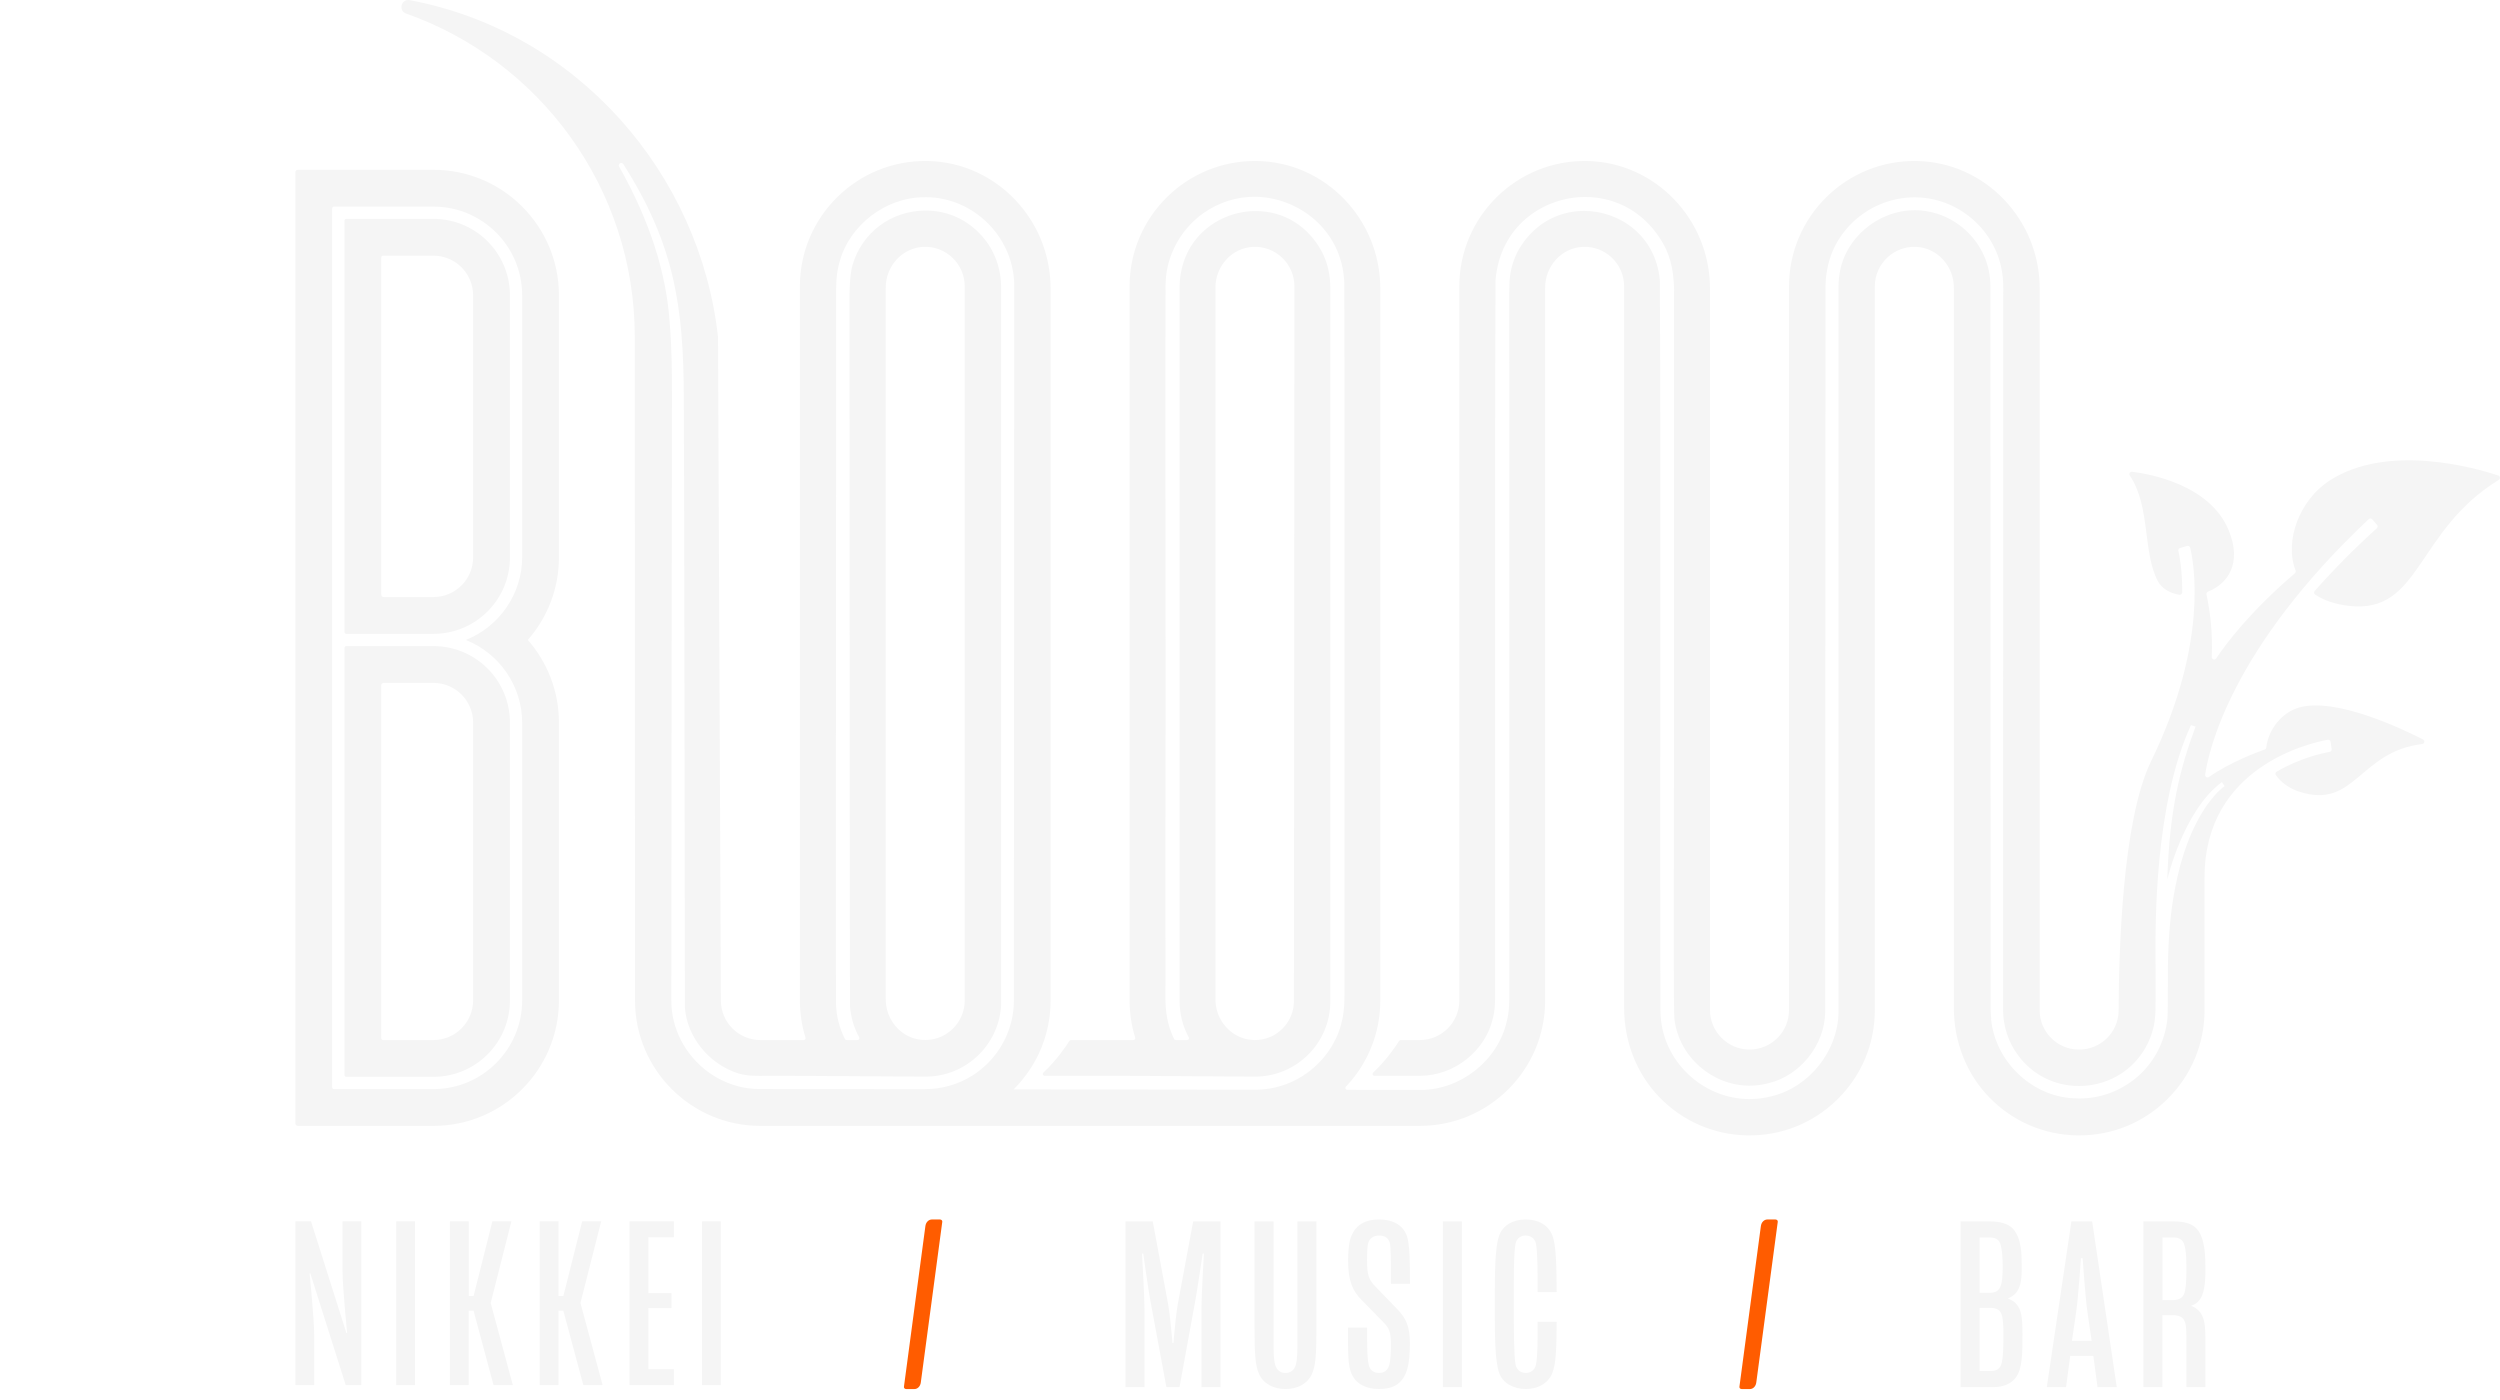
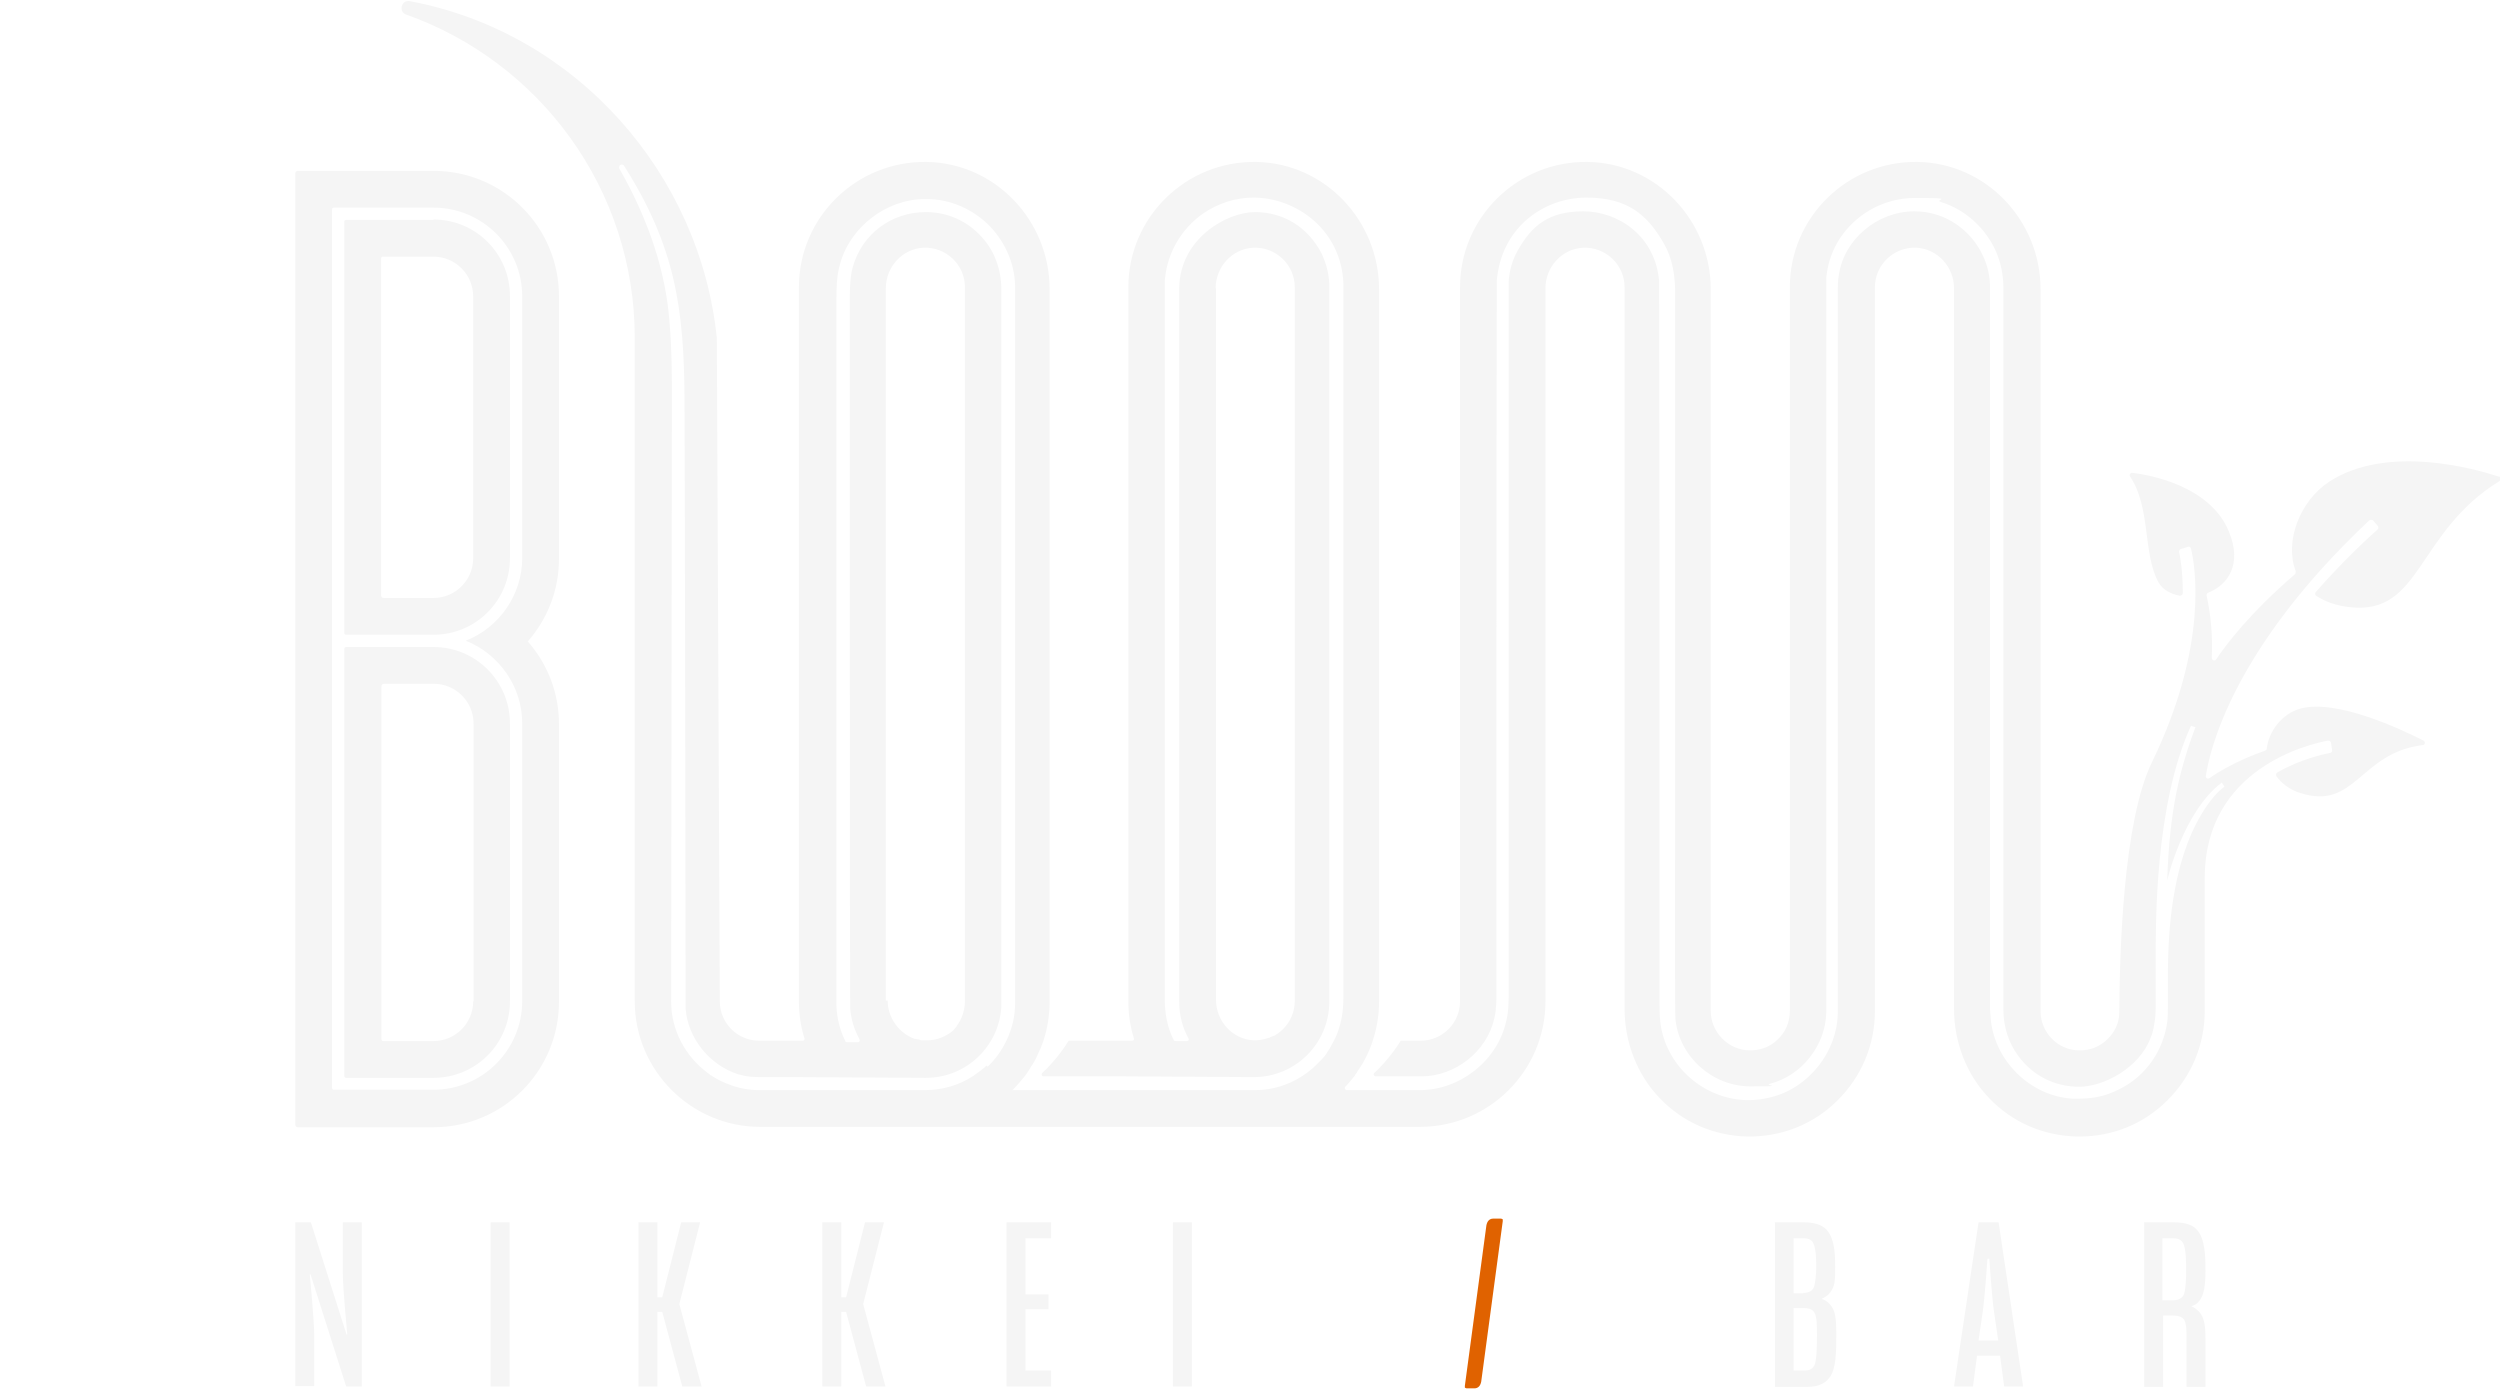
- <svg xmlns="http://www.w3.org/2000/svg" width="150" height="84" viewBox="0 0 150 84" fill="none">
-   <path d="M17.723 73.281H18.661L20.785 79.984H20.827C20.827 79.984 20.553 77.197 20.553 76.314V73.281H21.68V83.104H20.742L18.619 76.401H18.576C18.576 76.401 18.85 79.16 18.85 80.056V83.104H17.723V73.281Z" fill="#F5F5F5" />
-   <path d="M23.773 73.281H24.901V83.104H23.773V73.281Z" fill="#F5F5F5" />
-   <path d="M26.998 73.281H28.126V77.76H28.416L29.543 73.281H30.684L29.441 78.179L30.769 83.104H29.612L28.413 78.641H28.124V83.104H26.996V73.281H26.998Z" fill="#F5F5F5" />
-   <path d="M32.385 73.281H33.513V77.76H33.802L34.93 73.281H36.071L34.827 78.179L36.156 83.104H34.999L33.8 78.641H33.51V83.104H32.383V73.281H32.385Z" fill="#F5F5F5" />
-   <path d="M37.773 73.281H40.432V74.235H38.901V77.587H40.287V78.483H38.901V82.153H40.432V83.106H37.773V73.284V73.281Z" fill="#F5F5F5" />
-   <path d="M42.121 73.281H43.249V83.104H42.121V73.281Z" fill="#F5F5F5" />
-   <path d="M67.527 73.285H69.165L70.086 78.241C70.217 78.972 70.349 80.581 70.349 80.581H70.406C70.406 80.581 70.538 78.972 70.669 78.241L71.59 73.285H73.228V83.226H72.087V78.504C72.087 77.789 72.234 75.215 72.234 75.215H72.16C72.16 75.215 71.839 77.379 71.721 78.021L70.772 83.224H69.983L69.018 78.021C68.9 77.392 68.595 75.215 68.595 75.215H68.521C68.521 75.215 68.668 77.787 68.668 78.504V83.226H67.527V73.285Z" fill="#F5F5F5" />
-   <path d="M75.273 79.732V73.285H76.414V80.463C76.414 81.047 76.414 81.588 76.517 81.909C76.619 82.23 76.838 82.377 77.13 82.377C77.422 82.377 77.642 82.23 77.743 81.909C77.845 81.588 77.845 81.031 77.845 80.463V73.285H78.986V79.732C78.986 81.354 78.928 81.954 78.723 82.422C78.46 83.021 77.861 83.342 77.13 83.342C76.399 83.342 75.799 83.021 75.536 82.422C75.331 81.954 75.273 81.354 75.273 79.732Z" fill="#F5F5F5" />
-   <path d="M80.886 79.657H82.027C82.027 80.959 82.027 81.469 82.129 81.908C82.203 82.229 82.437 82.376 82.742 82.376C83.047 82.376 83.254 82.229 83.355 81.908C83.428 81.674 83.457 81.103 83.457 80.709C83.457 79.92 83.355 79.686 82.989 79.321L81.703 78.006C81.149 77.451 80.886 76.852 80.886 75.624C80.886 75.2 80.915 74.527 81.104 74.104C81.382 73.489 81.922 73.168 82.742 73.168C83.562 73.168 84.146 73.489 84.393 74.104C84.598 74.601 84.598 75.873 84.598 77.028H83.457C83.457 75.697 83.457 74.819 83.384 74.556C83.297 74.264 83.076 74.133 82.74 74.133C82.403 74.133 82.169 74.309 82.096 74.572C82.022 74.85 82.022 75.347 82.022 75.624C82.022 76.515 82.138 76.807 82.548 77.217L83.834 78.547C84.36 79.102 84.594 79.57 84.594 80.622C84.594 81.017 84.578 81.866 84.344 82.405C84.066 83.049 83.569 83.341 82.735 83.341C81.989 83.341 81.347 83.049 81.084 82.405C80.879 81.908 80.879 81.293 80.879 79.657H80.886Z" fill="#F5F5F5" />
-   <path d="M86.574 73.285H87.715V83.226H86.574V73.285Z" fill="#F5F5F5" />
-   <path d="M89.688 78.256C89.688 76.413 89.688 74.85 89.951 74.133C90.169 73.52 90.784 73.168 91.544 73.168C92.304 73.168 92.89 73.504 93.137 74.117C93.387 74.717 93.387 76.15 93.4 77.522H92.259C92.259 76.41 92.259 75.096 92.157 74.614C92.083 74.278 91.807 74.131 91.544 74.131C91.265 74.131 91.002 74.278 90.931 74.628C90.815 75.212 90.829 76.776 90.829 78.253C90.829 79.731 90.829 81.28 90.931 81.863C91.004 82.229 91.281 82.376 91.544 82.376C91.807 82.376 92.085 82.229 92.157 81.879C92.259 81.411 92.259 80.462 92.259 79.307H93.4C93.385 80.74 93.385 81.763 93.137 82.392C92.874 83.02 92.259 83.341 91.544 83.341C90.829 83.341 90.169 83.004 89.951 82.376C89.688 81.616 89.688 80.139 89.688 78.253V78.256Z" fill="#F5F5F5" />
-   <path d="M117.633 73.285H119.416C119.957 73.285 120.483 73.401 120.791 73.737C121.287 74.308 121.303 75.228 121.303 76.004C121.303 76.559 121.303 77.187 120.938 77.597C120.806 77.744 120.646 77.831 120.485 77.905V77.92C120.661 77.978 120.835 78.081 120.953 78.212C121.303 78.578 121.348 79.09 121.348 80.069C121.348 81.181 121.348 82.159 120.924 82.685C120.603 83.079 120.135 83.226 119.594 83.226H117.635V73.285H117.633ZM119.373 77.568C119.681 77.568 119.886 77.481 120.002 77.247C120.149 76.969 120.162 76.356 120.162 76.004C120.162 75.683 120.147 74.965 120.002 74.587C119.915 74.368 119.723 74.25 119.389 74.25H118.774V77.568H119.373ZM119.46 82.261C119.768 82.261 119.957 82.145 120.06 81.912C120.207 81.562 120.207 80.494 120.207 80.069C120.207 79.616 120.191 78.988 120.046 78.754C119.944 78.578 119.754 78.475 119.433 78.475H118.776V82.261H119.462H119.46Z" fill="#F5F5F5" />
-   <path d="M124.286 73.285H125.53L127.005 83.226H125.85L125.601 81.354H124.213L123.963 83.226H122.809L124.284 73.285H124.286ZM125.498 80.447L125.251 78.752C125.12 77.874 124.959 75.491 124.959 75.491H124.857C124.857 75.491 124.696 77.874 124.565 78.752L124.317 80.447H125.501H125.498Z" fill="#F5F5F5" />
-   <path d="M128.612 73.284H130.424C131.008 73.284 131.52 73.399 131.812 73.736C132.325 74.306 132.325 75.461 132.325 76.221C132.325 76.981 132.251 77.683 131.944 78.032C131.828 78.179 131.665 78.282 131.476 78.34V78.356C131.652 78.413 131.797 78.516 131.928 78.647C132.265 78.984 132.323 79.51 132.323 80.343V83.222H131.182V80.241C131.182 79.875 131.182 79.423 131.034 79.189C130.916 78.999 130.698 78.91 130.361 78.91H129.746V83.222H128.605V73.281L128.612 73.284ZM130.366 78.006C130.687 78.006 130.907 77.903 131.023 77.685C131.17 77.406 131.184 76.646 131.184 76.223C131.184 75.902 131.199 74.979 131.023 74.585C130.921 74.367 130.731 74.248 130.395 74.248H129.751V78.006H130.366Z" fill="#F5F5F5" />
-   <path d="M106.519 73.168H106.054C105.947 73.168 105.857 73.206 105.784 73.282C105.71 73.357 105.668 73.453 105.652 73.569L104.367 83.192C104.358 83.236 104.367 83.272 104.396 83.301C104.425 83.33 104.462 83.345 104.511 83.345H104.977C105.084 83.345 105.173 83.308 105.247 83.232C105.32 83.156 105.363 83.06 105.378 82.944L106.664 73.322C106.673 73.277 106.664 73.242 106.635 73.213C106.606 73.184 106.568 73.168 106.519 73.168Z" fill="#FF5C00" />
-   <path d="M56.39 73.168H55.925C55.818 73.168 55.728 73.206 55.655 73.282C55.581 73.357 55.539 73.453 55.523 73.569L54.238 83.192C54.229 83.236 54.238 83.272 54.267 83.301C54.296 83.33 54.334 83.345 54.383 83.345H54.848C54.955 83.345 55.044 83.308 55.118 83.232C55.191 83.156 55.234 83.06 55.249 82.944L56.535 73.322C56.544 73.277 56.535 73.242 56.506 73.213C56.477 73.184 56.439 73.168 56.39 73.168Z" fill="#FF5C00" />
-   <path d="M26.007 38.766H20.779C20.717 38.766 20.668 38.815 20.668 38.877V64.498C20.668 64.56 20.717 64.609 20.779 64.609H26.007C28.541 64.609 30.596 62.554 30.596 60.021V43.354C30.596 40.82 28.541 38.766 26.007 38.766ZM28.387 60.021C28.387 61.336 27.32 62.403 26.005 62.403H22.986C22.923 62.403 22.874 62.354 22.874 62.291V41.121C22.874 41.039 22.941 40.974 23.021 40.974H26.007C27.322 40.974 28.387 42.039 28.387 43.354V60.021Z" fill="#F5F5F5" />
-   <path d="M26.007 13.133H20.779C20.717 13.133 20.668 13.182 20.668 13.244V37.92C20.668 37.982 20.717 38.031 20.779 38.031H26.007C28.541 38.031 30.596 35.977 30.596 33.443V17.721C30.596 15.188 28.541 13.133 26.007 13.133ZM28.387 33.443C28.387 34.758 27.322 35.823 26.007 35.823H23.021C22.941 35.823 22.874 35.758 22.874 35.676V15.453C22.874 15.39 22.923 15.341 22.986 15.341H26.007C27.322 15.341 28.387 16.406 28.387 17.721V33.443Z" fill="#F5F5F5" />
-   <path d="M33.536 17.72C33.536 13.561 30.164 10.188 26.006 10.188H17.87C17.787 10.188 17.723 10.254 17.723 10.335V67.406C17.723 67.488 17.787 67.553 17.87 67.553H26.006C30.164 67.553 33.536 64.181 33.536 60.02V43.354C33.536 41.457 32.832 39.724 31.668 38.398C32.832 37.072 33.536 35.338 33.536 33.441V17.72ZM31.33 33.441C31.33 35.625 29.959 37.604 27.947 38.398C29.959 39.191 31.33 41.17 31.33 43.354V60.02C31.33 62.958 28.941 65.346 26.006 65.346H20.04C19.978 65.346 19.929 65.297 19.929 65.235V12.507C19.929 12.445 19.978 12.396 20.04 12.396H26.006C28.945 12.396 31.33 14.78 31.33 17.72V33.441Z" fill="#F5F5F5" />
-   <path d="M78.168 64.549H78.175C78.491 64.346 78.785 64.112 79.05 63.849C78.781 64.11 78.484 64.344 78.168 64.549ZM82.34 62.677C82.375 62.586 82.409 62.494 82.438 62.403V62.398C82.406 62.492 82.373 62.583 82.34 62.677ZM81.31 64.547C81.317 64.535 81.323 64.527 81.33 64.518C81.323 64.529 81.315 64.538 81.308 64.547H81.31ZM78.175 64.549C78.491 64.346 78.785 64.112 79.05 63.849C78.781 64.11 78.484 64.344 78.168 64.549H78.175Z" fill="#F5F5F5" />
-   <path d="M149.898 28.531C148.597 28.098 143.269 26.547 139.743 28.854C138.003 29.993 137.042 32.426 137.733 34.222C137.755 34.285 137.738 34.356 137.689 34.401C134.99 36.709 133.548 38.641 132.973 39.506C132.891 39.629 132.699 39.564 132.706 39.415C132.766 37.971 132.61 36.7 132.387 35.666C132.371 35.597 132.412 35.528 132.476 35.501C133.66 35.027 134.54 33.812 133.724 31.822C132.605 29.095 129.033 28.444 127.926 28.306C127.801 28.29 127.718 28.428 127.788 28.533C129.04 30.387 128.552 33.133 129.472 34.871C129.708 35.314 130.19 35.588 130.758 35.689C130.849 35.704 130.934 35.628 130.934 35.535C130.939 34.224 130.774 33.369 130.7 33.054C130.682 32.979 130.727 32.903 130.8 32.881C130.8 32.881 131.059 32.805 131.228 32.758C131.309 32.734 131.393 32.783 131.411 32.863C131.627 33.754 132.534 38.557 129.067 45.668C127.333 49.224 127.132 57.095 127.117 60.69C127.097 61.298 126.849 61.866 126.413 62.296C125.965 62.733 125.379 62.974 124.755 62.974H124.701C123.424 62.958 122.381 61.906 122.381 60.63V17.306C122.381 13.188 119.123 9.738 115.007 9.66C110.793 9.582 107.341 12.985 107.341 17.179V60.605C107.339 61.247 107.087 61.846 106.631 62.296C106.183 62.733 105.594 62.974 104.97 62.974H104.919C103.642 62.949 102.599 61.884 102.599 60.609V17.306C102.599 13.188 99.341 9.738 95.225 9.66C91.011 9.582 87.559 12.985 87.559 17.179V60.032C87.559 61.343 86.496 62.403 85.188 62.403H84.041C84.003 62.403 83.967 62.421 83.947 62.455C83.807 62.682 83.227 63.571 82.389 64.356C82.316 64.425 82.367 64.547 82.467 64.547H85.21C87.25 64.545 89.124 63.063 89.574 61.095C89.712 60.576 89.71 60.003 89.708 59.451C89.708 59.328 89.708 59.208 89.708 59.09V56.977C89.712 52.377 89.71 47.292 89.708 41.91C89.703 33.248 89.696 24.292 89.732 16.798C90.013 13.524 92.649 11.819 95.109 11.819C97.061 11.819 98.762 12.827 99.771 14.583C100.27 15.436 100.489 16.508 100.438 17.856C100.438 20.415 100.438 25.467 100.438 30.458C100.438 35.094 100.438 39.673 100.438 42.158C100.447 42.566 100.442 45.162 100.435 48.449C100.426 53.661 100.411 60.801 100.464 61.124C100.721 63.379 102.702 65.14 104.977 65.14C105.365 65.14 105.75 65.089 106.129 64.988C108.023 64.523 109.476 62.697 109.512 60.741C109.512 54.236 109.53 24.04 109.53 17.422V17.157L109.545 16.871C109.548 16.845 109.55 16.818 109.55 16.791C109.55 16.738 109.55 16.684 109.559 16.631L109.608 16.308C109.991 13.758 112.262 11.84 114.891 11.84C115.424 11.84 115.952 11.922 116.458 12.085C117.907 12.537 119.137 13.642 119.747 15.037C120.046 15.701 120.2 16.466 120.195 17.248L120.184 60.578C120.182 61.568 120.503 62.539 121.084 63.315C121.945 64.489 123.275 65.16 124.737 65.16C126.664 65.16 128.347 64.012 129.022 62.239C129.107 62.04 129.169 61.793 129.225 61.577L129.236 61.53C129.307 61.138 129.339 60.754 129.332 60.3C129.336 59.948 129.339 59.564 129.339 59.099H129.334V58.947L129.339 58.813C129.339 58.439 129.334 58.051 129.332 57.659C129.318 55.457 129.263 48.297 131.456 43.508L131.734 43.595C130.765 46.198 130.17 48.665 130.036 52.776C130.036 52.776 130.988 48.649 133.312 46.925L133.477 47.167C133.053 47.471 132.692 47.932 132.425 48.299C131.507 49.628 130.869 51.306 130.48 53.42C130.23 54.729 130.098 56.242 130.074 58.044C130.076 59.89 130.067 60.897 130.045 61.127C129.916 62.37 129.359 63.529 128.481 64.391C127.939 64.919 127.279 65.334 126.573 65.59C125.994 65.802 125.381 65.909 124.752 65.909C124.614 65.909 124.476 65.902 124.338 65.893C121.849 65.737 119.705 63.649 119.464 61.142H119.475C119.46 61.044 119.451 60.875 119.437 60.585L119.424 17.248C119.429 16.562 119.299 15.922 119.043 15.347C118.517 14.153 117.465 13.21 116.226 12.822C115.796 12.684 115.348 12.613 114.894 12.613C112.679 12.613 110.693 14.289 110.374 16.428C110.314 16.756 110.307 17.13 110.31 17.422C110.307 20.283 110.31 28.027 110.31 36.286C110.31 46.256 110.314 56.977 110.31 60.759C110.27 63.068 108.558 65.218 106.33 65.766C105.888 65.884 105.429 65.944 104.973 65.944C102.296 65.944 99.963 63.872 99.662 61.227C99.613 60.815 99.618 60.28 99.622 59.763C99.624 59.513 99.626 59.275 99.622 59.072C99.606 53.773 99.611 47.582 99.618 41.03C99.622 32.546 99.629 23.777 99.591 16.816C99.339 14.088 97.119 12.655 95.056 12.655C93.398 12.655 91.96 13.513 91.107 15.008C90.802 15.566 90.617 16.201 90.572 16.847C90.552 17.215 90.552 17.79 90.554 18.3C90.554 18.532 90.557 18.752 90.554 18.933C90.554 23.465 90.557 28.537 90.559 33.743C90.559 42.452 90.563 51.531 90.559 59.092C90.559 59.199 90.559 59.31 90.561 59.419C90.561 60.043 90.566 60.69 90.403 61.296C89.868 63.633 87.64 65.398 85.222 65.398H85.17C85.17 65.398 83.488 65.396 80.834 65.389C80.736 65.389 80.687 65.271 80.754 65.2C80.95 64.995 81.135 64.777 81.306 64.549C81.306 64.549 81.322 64.529 81.329 64.518C81.335 64.509 81.342 64.5 81.349 64.489C81.366 64.469 81.382 64.447 81.398 64.425C81.44 64.369 81.48 64.309 81.52 64.251C81.598 64.139 81.672 64.026 81.739 63.908C81.774 63.852 81.808 63.794 81.841 63.734C81.89 63.651 81.935 63.564 81.979 63.48C82.071 63.306 82.153 63.13 82.229 62.949C82.267 62.86 82.302 62.769 82.338 62.678C82.371 62.584 82.405 62.492 82.436 62.399H82.438C82.683 61.655 82.817 60.859 82.817 60.032V17.306C82.817 13.188 79.559 9.738 75.441 9.66C71.229 9.582 67.775 12.985 67.775 17.179V60.032C67.775 60.808 67.893 61.554 68.112 62.261C68.134 62.332 68.083 62.403 68.007 62.403H64.256C64.218 62.403 64.183 62.421 64.163 62.455C64.022 62.682 63.443 63.571 62.603 64.358C62.529 64.427 62.581 64.549 62.681 64.549H67.612L75.272 64.598H75.298C77.796 64.598 79.82 62.575 79.82 60.077V17.435C79.82 17.286 79.82 17.134 79.809 16.998C79.784 16.352 79.619 15.71 79.33 15.138C78.498 13.564 77.041 12.662 75.332 12.662C73.175 12.662 70.846 14.24 70.775 17.168V60.079C70.777 60.859 70.975 61.597 71.325 62.239C71.367 62.312 71.314 62.403 71.229 62.403H70.547C70.503 62.403 70.463 62.379 70.445 62.339C70.253 61.947 70.115 61.53 70.032 61.1C69.966 60.732 69.93 60.34 69.925 59.968C69.932 59.765 69.93 57.258 69.925 54.836C69.925 52.727 69.921 50.737 69.925 50.452C69.943 45.55 69.934 39.165 69.93 32.992C69.921 27.336 69.917 21.997 69.93 17.692H69.937C69.93 17.605 69.93 17.451 69.93 17.163C69.93 17.096 69.937 17.036 69.939 16.976C69.946 16.849 69.95 16.72 69.961 16.593C70.122 15.073 70.973 13.642 72.236 12.767C73.143 12.138 74.193 11.806 75.269 11.806C77.819 11.806 80.531 13.734 80.658 16.961C80.676 21.183 80.671 34.461 80.667 45.131C80.667 51.7 80.662 57.376 80.667 59.778C80.671 60.416 80.606 60.982 80.466 61.461C80.382 61.782 80.263 62.098 80.112 62.399C80.032 62.564 79.94 62.727 79.838 62.883C79.773 62.985 79.704 63.087 79.63 63.186C79.615 63.208 79.597 63.228 79.581 63.25C79.55 63.292 79.517 63.335 79.481 63.377C79.428 63.446 79.37 63.513 79.31 63.58C79.269 63.627 79.227 63.671 79.183 63.718C79.14 63.763 79.096 63.807 79.051 63.85C78.786 64.113 78.492 64.347 78.175 64.549C77.373 65.06 76.424 65.365 75.405 65.383C71.008 65.378 65.718 65.37 60.818 65.363C61.072 65.109 61.308 64.837 61.524 64.549C61.584 64.471 61.642 64.391 61.698 64.311C61.698 64.309 61.703 64.304 61.705 64.302C61.76 64.22 61.816 64.137 61.87 64.052C61.921 63.972 61.97 63.892 62.017 63.809C62.095 63.678 62.168 63.544 62.235 63.406C62.269 63.344 62.3 63.281 62.329 63.217C62.453 62.954 62.563 62.682 62.654 62.403C62.654 62.403 62.654 62.402 62.654 62.399C62.901 61.655 63.035 60.859 63.035 60.032V17.306C63.035 13.188 59.777 9.738 55.659 9.66C51.447 9.582 47.993 12.985 47.993 17.179V60.032C47.993 60.808 48.111 61.554 48.33 62.261C48.352 62.332 48.3 62.403 48.225 62.403H45.622C44.316 62.403 43.253 61.34 43.253 60.032L43.081 20.221C42.003 10.445 34.656 1.898 24.581 0.009C24.079 -0.087 23.879 0.639 24.362 0.811C32.358 3.634 38.087 11.258 38.087 20.221L38.101 60.032C38.101 64.18 41.475 67.553 45.622 67.553H85.188C89.342 67.553 92.709 64.186 92.709 60.032V17.248C92.709 15.973 93.685 14.877 94.96 14.812C96.322 14.745 97.447 15.833 97.447 17.179V60.471C97.447 62.464 98.18 64.407 99.566 65.835C100.959 67.273 102.831 68.086 104.828 68.124H104.854C106.882 68.153 108.79 67.391 110.236 65.971C111.691 64.545 112.489 62.64 112.489 60.605V17.179C112.491 15.833 113.621 14.745 114.981 14.812C116.253 14.877 117.231 15.973 117.231 17.248V60.471C117.231 62.464 117.962 64.407 119.351 65.835C120.741 67.273 122.613 68.086 124.61 68.124H124.757C126.738 68.124 128.603 67.364 130.018 65.971C131.471 64.545 132.273 62.64 132.273 60.605V52.627C132.282 46.002 138.604 44.578 139.667 44.386C139.75 44.373 139.826 44.429 139.839 44.511L139.899 44.95C139.908 45.028 139.857 45.099 139.779 45.115C139.34 45.193 137.985 45.485 136.599 46.3C136.523 46.343 136.505 46.443 136.557 46.514C136.869 46.947 137.339 47.306 137.983 47.508C141.294 48.571 141.557 45.093 145.33 44.642C145.473 44.625 145.508 44.433 145.379 44.368C144.066 43.695 140.169 41.852 137.983 42.441C136.871 42.742 136.089 43.822 135.977 44.852C135.973 44.906 135.939 44.952 135.888 44.97C135.498 45.104 133.842 45.71 132.536 46.619C132.432 46.693 132.291 46.606 132.309 46.479C132.523 45.017 133.88 38.902 142.123 31.149C142.183 31.093 142.279 31.098 142.335 31.16C142.417 31.258 142.54 31.397 142.622 31.492C142.674 31.552 142.669 31.644 142.609 31.697C142.192 32.07 140.628 33.489 138.881 35.457C138.821 35.524 138.834 35.628 138.908 35.675C139.433 36.023 140.12 36.268 140.991 36.359C145.25 36.809 144.94 31.86 149.927 28.791C150.032 28.727 150.016 28.569 149.898 28.531ZM72.927 17.248C72.927 15.973 73.903 14.877 75.178 14.812C76.537 14.745 77.665 15.833 77.665 17.179L77.636 60.057C77.636 60.941 77.146 61.713 76.424 62.114C76.413 62.12 76.404 62.127 76.392 62.132C76.357 62.152 76.319 62.167 76.283 62.185C76.239 62.205 76.196 62.225 76.152 62.243C76.141 62.247 76.132 62.25 76.121 62.254C75.856 62.352 75.57 62.406 75.272 62.403C75.243 62.401 75.209 62.401 75.178 62.399C73.903 62.337 72.927 61.238 72.927 59.963V17.248ZM59.187 63.872C59.12 63.939 59.051 64.001 58.979 64.059C58.944 64.093 58.908 64.121 58.872 64.15C58.846 64.175 58.819 64.197 58.79 64.217C58.652 64.326 58.509 64.427 58.36 64.523C58.346 64.532 58.331 64.54 58.315 64.549C57.504 65.055 56.541 65.347 55.514 65.347V65.354C49.805 65.347 45.562 65.341 45.562 65.341C44.935 65.341 44.316 65.225 43.721 64.993L43.616 64.953C43.594 64.942 43.569 64.933 43.547 64.921C43.244 64.794 42.948 64.634 42.667 64.442L42.642 64.427C42.598 64.396 42.551 64.362 42.507 64.331C41.103 63.31 40.271 61.699 40.28 60.023C40.271 58.227 40.318 23.922 40.318 23.922C40.32 22.474 40.314 20.934 40.182 19.385C39.988 16.372 38.97 13.219 37.156 10.014C37.154 10.01 37.151 10.008 37.149 10.003C37.136 9.981 37.127 9.954 37.127 9.928C37.127 9.845 37.194 9.774 37.274 9.778C37.354 9.783 37.401 9.85 37.401 9.85C40.454 14.654 41.018 18.358 41.029 23.918C41.054 26.53 41.094 60.451 41.094 60.451C41.218 62.214 42.531 63.839 44.283 64.4L44.321 64.411C44.88 64.578 45.448 64.549 45.976 64.549H47.492L55.519 64.598H55.532C57.936 64.598 59.9 62.733 60.065 60.369C60.069 60.302 60.065 20.025 60.065 17.284C60.08 16.12 59.659 14.982 58.915 14.159C58.046 13.174 56.849 12.633 55.543 12.633C53.473 12.633 51.706 13.957 51.146 15.927C50.957 16.555 50.97 17.91 50.97 17.91C50.979 22.38 50.979 60.139 51.001 60.376C51.05 61.046 51.242 61.677 51.55 62.236C51.59 62.312 51.538 62.403 51.454 62.403H50.794C50.752 62.403 50.712 62.379 50.694 62.341C50.364 61.675 50.172 60.944 50.159 60.197C50.146 56.761 50.152 50.169 50.157 44.355C50.159 40.593 50.163 37.093 50.161 34.822L50.168 17.912C50.161 17.221 50.152 16.435 50.377 15.706C50.97 13.5 53.154 11.835 55.452 11.835C55.498 11.833 55.539 11.833 55.576 11.833C56.96 11.833 58.329 12.426 59.331 13.457C60.341 14.496 60.894 15.893 60.853 17.288C60.847 20.462 60.847 28.718 60.844 37.458C60.844 47.007 60.84 56.883 60.833 60.09C60.825 60.848 60.648 61.608 60.325 62.29C60.049 62.878 59.657 63.42 59.187 63.872ZM53.145 59.977V17.248C53.145 15.973 54.121 14.877 55.396 14.812C56.755 14.745 57.883 15.833 57.883 17.179V60.03C57.883 60.351 57.818 60.658 57.702 60.937C57.7 60.944 57.698 60.948 57.696 60.955C57.669 61.017 57.64 61.077 57.607 61.138C57.602 61.144 57.6 61.153 57.595 61.162C57.564 61.22 57.529 61.276 57.493 61.331C57.486 61.34 57.482 61.349 57.475 61.358C57.437 61.414 57.399 61.465 57.357 61.516C57.35 61.525 57.344 61.534 57.337 61.541C57.295 61.592 57.25 61.641 57.203 61.69L57.185 61.708C57.136 61.757 57.085 61.804 57.032 61.849C57.027 61.853 57.023 61.857 57.016 61.86C56.96 61.906 56.902 61.951 56.842 61.991C56.842 61.993 56.838 61.993 56.836 61.996C56.459 62.25 56.004 62.399 55.514 62.399C55.351 62.399 55.191 62.383 55.039 62.352C55.039 62.352 55.038 62.351 55.035 62.35C54.968 62.337 54.904 62.319 54.841 62.301C54.819 62.294 54.797 62.288 54.776 62.281C54.739 62.267 54.701 62.252 54.663 62.239C54.611 62.218 54.562 62.198 54.514 62.174C54.509 62.174 54.505 62.172 54.5 62.169C53.696 61.773 53.15 60.924 53.145 59.977Z" fill="#F5F5F5" />
-   <path d="M80.106 62.398C80.023 62.563 79.934 62.726 79.836 62.882C79.938 62.726 80.03 62.563 80.11 62.398H80.106Z" fill="#F5F5F5" />
+ <svg xmlns="http://www.w3.org/2000/svg" id="Capa_2" data-name="Capa 2" version="1.1" viewBox="0 0 673.1 374">
+   <defs>
+     <style>
+       .cls-1 {
+         fill: #f5f5f5;
+       }
+ 
+       .cls-1, .cls-2, .cls-3 {
+         stroke-width: 0px;
+       }
+ 
+       .cls-2 {
+         fill: none;
+       }
+ 
+       .cls-3 {
+         fill: #e06200;
+       }
+     </style>
+   </defs>
+   <g id="Capa_1-2" data-name="Capa 1-2">
+     <rect class="cls-2" width="673.1" height="374" />
+     <g id="Capa_1-2-2" data-name="Capa 1-2">
+       <g>
+         <g>
+           <path class="cls-1" d="M116.7,174.2h-23.5c-.3,0-.5.2-.5.5v115c0,.3.2.5.5.5h23.5c11.4,0,20.6-9.2,20.6-20.6v-74.8c0-11.4-9.2-20.6-20.6-20.6h0ZM127.4,269.6c0,5.9-4.8,10.7-10.7,10.7h-13.5c-.3,0-.5-.2-.5-.5v-95c0-.4.3-.7.7-.7h13.4c5.9,0,10.7,4.8,10.7,10.7v74.8Z" />
+           <path class="cls-1" d="M116.7,59.2h-23.5c-.3,0-.5.2-.5.5v110.7c0,.3.2.5.5.5h23.5c11.4,0,20.6-9.2,20.6-20.6v-70.6c0-11.4-9.2-20.6-20.6-20.6ZM127.4,150.3c0,5.9-4.8,10.7-10.7,10.7h-13.4c-.4,0-.7-.3-.7-.7v-90.7c0-.3.2-.5.5-.5h13.6c5.9,0,10.7,4.8,10.7,10.7v70.6Z" />
+           <path class="cls-1" d="M150.5,79.8c0-18.7-15.1-33.8-33.8-33.8h-36.5c-.4,0-.7.3-.7.7v256.1c0,.4.3.7.7.7h36.5c18.7,0,33.8-15.1,33.8-33.8v-74.8c0-8.5-3.2-16.3-8.4-22.2,5.2-5.9,8.4-13.7,8.4-22.2v-70.6ZM140.6,150.3c0,9.8-6.2,18.7-15.2,22.2,9,3.6,15.2,12.4,15.2,22.2v74.8c0,13.2-10.7,23.9-23.9,23.9h-26.8c-.3,0-.5-.2-.5-.5V56.4c0-.3.2-.5.5-.5h26.8c13.2,0,23.9,10.7,23.9,23.9v70.6Z" />
+           <path class="cls-1" d="M350.8,289.9h0c1.4-.9,2.7-2,3.9-3.1-1.2,1.2-2.5,2.2-4,3.1ZM369.5,281.5c.2-.4.3-.8.4-1.2h0c-.1.4-.3.8-.4,1.2ZM364.9,289.9s0,0,0-.1c0,0,0,0-.1.1h0ZM350.8,289.9c1.4-.9,2.7-2,3.9-3.1-1.2,1.2-2.5,2.2-4,3.1h0Z" />
+         </g>
+         <path class="cls-1" d="M672.7,128.3c-5.8-1.9-29.8-8.9-45.6,1.4-7.8,5.1-12.1,16-9,24.1,0,.3,0,.6-.2.8-12.1,10.4-18.6,19-21.2,22.9-.4.6-1.2.3-1.2-.4.3-6.5-.4-12.2-1.4-16.8,0-.3.1-.6.4-.7,5.3-2.1,9.3-7.6,5.6-16.5-5-12.2-21-15.2-26-15.8-.6,0-.9.6-.6,1,5.6,8.3,3.4,20.6,7.6,28.4,1.1,2,3.2,3.2,5.8,3.7.4,0,.8-.3.8-.7,0-5.9-.7-9.7-1-11.1,0-.3.1-.7.5-.8,0,0,1.2-.3,1.9-.6.4-.1.7.1.8.5,1,4,5,25.6-10.5,57.5-7.8,16-8.7,51.3-8.8,67.4,0,2.7-1.2,5.3-3.2,7.2-2,2-4.6,3-7.4,3h-.2c-5.7,0-10.4-4.8-10.4-10.5V77.9c0-18.5-14.6-34-33.1-34.3-18.9-.3-34.4,14.9-34.4,33.7v194.9c0,2.9-1.1,5.6-3.2,7.6-2,2-4.6,3-7.5,3h-.2c-5.7-.1-10.4-4.9-10.4-10.6V77.9c0-18.5-14.6-34-33.1-34.3-18.9-.3-34.4,14.9-34.4,33.7v192.3c0,5.9-4.8,10.6-10.6,10.6h-5.1c-.2,0-.3,0-.4.2-.6,1-3.2,5-7,8.5-.3.3-.1.9.4.9h12.3c9.1,0,17.6-6.7,19.6-15.5.6-2.3.6-4.9.6-7.4v-11.1c0-20.6,0-43.5,0-67.6,0-38.9,0-79.1.1-112.7,1.3-14.7,13.1-22.3,24.1-22.3s16.4,4.5,20.9,12.4c2.2,3.8,3.2,8.6,3,14.7v109.1c0,1.8,0,13.5,0,28.2,0,23.4-.1,55.4.1,56.9,1.1,10.1,10,18,20.2,18s3.5-.2,5.2-.7c8.5-2.1,15-10.3,15.2-19.1,0-29.2,0-164.7,0-194.4v-2.5c0-.1,0-.2,0-.4,0-.2,0-.5,0-.7l.2-1.4c1.7-11.4,11.9-20,23.7-20s4.8.4,7,1.1c6.5,2,12,7,14.8,13.3,1.3,3,2,6.4,2,9.9v194.4c0,4.4,1.4,8.8,4,12.3,3.9,5.3,9.8,8.3,16.4,8.3s16.2-5.1,19.2-13.1c.4-.9.7-2,.9-3v-.2c.4-1.8.5-3.5.5-5.5,0-1.6,0-3.3,0-5.4h0v-1.3c0-1.7,0-3.4,0-5.2,0-9.9-.3-42,9.5-63.5l1.2.4c-4.4,11.7-7,22.8-7.6,41.2,0,0,4.3-18.5,14.7-26.3l.7,1.1c-1.9,1.4-3.5,3.4-4.7,5.1-4.1,6-7,13.5-8.7,23-1.1,5.9-1.7,12.7-1.8,20.7,0,8.3,0,12.8-.1,13.8-.6,5.6-3.1,10.8-7,14.6-2.4,2.4-5.4,4.2-8.6,5.4-2.6,1-5.4,1.4-8.2,1.4s-1.2,0-1.9,0c-11.2-.7-20.8-10.1-21.9-21.3h0c0-.4-.1-1.2-.2-2.5V77.6c0-3.1-.6-5.9-1.8-8.5-2.4-5.4-7.1-9.6-12.6-11.3-1.9-.6-3.9-.9-6-.9-9.9,0-18.9,7.5-20.3,17.1-.3,1.5-.3,3.2-.3,4.5,0,12.8,0,47.6,0,84.6s0,92.9,0,109.8c-.2,10.4-7.9,20-17.9,22.5-2,.5-4,.8-6.1.8-12,0-22.5-9.3-23.8-21.2-.2-1.9-.2-4.2-.2-6.6,0-1.1,0-2.2,0-3.1,0-23.8,0-51.6,0-81,0-38.1,0-77.4-.1-108.7-1.1-12.2-11.1-18.7-20.4-18.7s-13.9,3.8-17.7,10.6c-1.4,2.5-2.2,5.3-2.4,8.2,0,1.7,0,4.2,0,6.5,0,1,0,2,0,2.8,0,20.3,0,43.1,0,66.5,0,39.1,0,79.8,0,113.7,0,.5,0,1,0,1.5,0,2.8,0,5.7-.7,8.4-2.4,10.5-12.4,18.4-23.2,18.4h-.2s-7.5,0-19.5,0c-.4,0-.7-.5-.4-.9.9-.9,1.7-1.9,2.5-2.9h0s0,0,.1-.1c0,0,0,0,0-.1,0,0,.1-.2.2-.3.2-.2.4-.5.5-.8.4-.5.7-1,1-1.5.2-.2.3-.5.5-.8.2-.4.4-.8.6-1.1.4-.8.8-1.6,1.1-2.4.2-.4.3-.8.5-1.2.1-.4.3-.8.4-1.2h0c1.1-3.3,1.7-6.9,1.7-10.6V77.9c0-18.5-14.6-34-33.1-34.3-18.9-.3-34.4,14.9-34.4,33.7v192.3c0,3.5.5,6.8,1.5,10,.1.3-.1.6-.5.6h-16.8c-.2,0-.3,0-.4.2-.6,1-3.2,5-7,8.5-.3.3-.1.9.4.9h22.1l34.4.2h.1c11.2,0,20.3-9.1,20.3-20.3V78.5c0-.7,0-1.3,0-2-.1-2.9-.9-5.8-2.1-8.3-3.7-7.1-10.3-11.1-17.9-11.1s-20.1,7.1-20.4,20.2v192.6c0,3.5.9,6.8,2.5,9.7.2.3,0,.7-.4.7h-3.1c-.2,0-.4-.1-.5-.3-.9-1.8-1.5-3.6-1.9-5.6-.3-1.6-.5-3.4-.5-5.1,0-.9,0-12.2,0-23,0-9.5,0-18.4,0-19.7,0-22,0-50.7,0-78.3,0-25.4,0-49.3,0-68.7h0c0-.4,0-1.1,0-2.4s0-.6,0-.8c0-.6,0-1.2.1-1.7.7-6.8,4.5-13.2,10.2-17.2,4.1-2.8,8.8-4.3,13.6-4.3,11.4,0,23.6,8.6,24.2,23.1,0,18.9,0,78.5,0,126.4,0,29.5,0,55,0,65.7,0,2.9-.3,5.4-.9,7.5-.4,1.4-.9,2.9-1.6,4.2-.4.7-.8,1.5-1.2,2.2-.3.5-.6.9-.9,1.4,0,.1-.1.2-.2.3-.1.2-.3.4-.5.6-.2.3-.5.6-.8.9-.2.2-.4.4-.6.6-.2.2-.4.4-.6.6-1.2,1.2-2.5,2.2-3.9,3.1-3.6,2.3-7.9,3.7-12.4,3.7-19.7,0-43.5,0-65.5,0,1.1-1.1,2.2-2.4,3.2-3.6.3-.4.5-.7.8-1.1,0,0,0,0,0,0,.2-.4.5-.7.7-1.1.2-.4.4-.7.7-1.1.4-.6.7-1.2,1-1.8.1-.3.3-.6.4-.9.6-1.2,1.1-2.4,1.5-3.6.3-.8.3-.8,0,0,1.1-3.3,1.7-6.9,1.7-10.6V77.9c0-18.5-14.6-34-33.1-34.3-18.9-.3-34.4,14.9-34.4,33.7v192.3c0,3.5.5,6.8,1.5,10,.1.3-.1.6-.5.6h-11.7c-5.9,0-10.6-4.8-10.6-10.6l-.8-178.6C188.5,47.1,155.5,8.8,110.3.3c-2.2-.4-3.1,2.8-1,3.6,35.9,12.7,61.6,46.9,61.6,87.1v178.6c0,18.6,15.2,33.8,33.8,33.8h177.6c18.6,0,33.8-15.1,33.8-33.8V77.6c0-5.7,4.4-10.6,10.1-10.9,6.1-.3,11.2,4.6,11.2,10.6v194.3c0,8.9,3.3,17.7,9.5,24.1,6.2,6.5,14.6,10.1,23.6,10.3h.1c9.1.1,17.7-3.3,24.1-9.7,6.5-6.4,10.1-15,10.1-24.1V77.3c0-6,5.1-10.9,11.2-10.6,5.7.3,10.1,5.2,10.1,10.9v194c0,8.9,3.3,17.7,9.5,24.1,6.2,6.5,14.6,10.1,23.6,10.3h.7c8.9,0,17.3-3.4,23.6-9.7,6.5-6.4,10.1-15,10.1-24.1v-35.8c0-29.7,28.4-36.1,33.2-37,.4,0,.7.2.8.6l.3,2c0,.4-.2.7-.5.7-2,.4-8,1.7-14.3,5.3-.3.2-.4.6-.2,1,1.4,1.9,3.5,3.6,6.4,4.5,14.9,4.8,16-10.8,33-12.9.6,0,.8-.9.2-1.2-5.9-3-23.4-11.3-33.2-8.6-5,1.4-8.5,6.2-9,10.8,0,.2-.2.4-.4.5-1.8.6-9.2,3.3-15,7.4-.5.3-1.1,0-1-.6,1-6.6,7-34,44-68.8.3-.2.7-.2,1,0,.4.4.9,1.1,1.3,1.5.2.3.2.7,0,.9-1.9,1.7-8.9,8-16.7,16.9-.3.3-.2.8.1,1,2.4,1.6,5.4,2.7,9.3,3.1,19.1,2,17.7-20.2,40.1-34,.5-.3.4-1-.1-1.2h0ZM327.3,77.6c0-5.7,4.4-10.6,10.1-10.9,6.1-.3,11.2,4.6,11.2,10.6v192.4c-.1,4-2.3,7.4-5.6,9.2,0,0,0,0-.1,0-.2,0-.3.2-.5.2-.2,0-.4.2-.6.3,0,0,0,0-.1,0-1.2.4-2.5.7-3.8.7-.1,0-.3,0-.4,0-5.7-.3-10.1-5.2-10.1-10.9V77.6h0ZM265.6,286.9c-.3.3-.6.6-.9.8-.2.1-.3.3-.5.4-.1.1-.2.2-.4.3-.6.5-1.3.9-1.9,1.4,0,0-.1,0-.2.1-3.6,2.3-8,3.6-12.6,3.6h0c-25.6,0-44.7,0-44.7,0-2.8,0-5.6-.5-8.3-1.6l-.5-.2c0,0-.2,0-.3-.1-1.4-.6-2.7-1.3-3.9-2.1h-.1c-.2-.2-.4-.4-.6-.5-6.3-4.6-10-11.8-10-19.3,0-8.1.2-162,.2-162,0-6.5,0-13.4-.6-20.4-.9-13.5-5.4-27.7-13.6-42,0,0,0,0,0,0,0,0,0-.2,0-.3,0-.4.3-.7.7-.7s.6.3.6.3c13.7,21.6,16.2,38.2,16.3,63.1.1,11.7.3,163.9.3,163.9.6,7.9,6.4,15.2,14.3,17.7h.2c2.5.8,5.1.7,7.4.7h6.8l36,.2h0c10.8,0,19.6-8.4,20.3-19,0-.3,0-181,0-193.3,0-5.2-1.8-10.3-5.2-14-3.9-4.4-9.3-6.8-15.1-6.8-9.3,0-17.2,5.9-19.7,14.8-.9,2.8-.8,8.9-.8,8.9,0,20.1,0,189.5.1,190.6.2,3,1.1,5.8,2.5,8.4.2.3,0,.8-.4.8h-3c-.2,0-.4-.1-.4-.3-1.5-3-2.3-6.3-2.4-9.6,0-15.4,0-45,0-71.1,0-16.9,0-32.6,0-42.8v-75.9c0-3.1,0-6.6,1-9.9,2.7-9.9,12.5-17.4,22.8-17.4.2,0,.4,0,.6,0,6.2,0,12.4,2.7,16.9,7.3,4.5,4.7,7,10.9,6.8,17.2,0,14.2,0,51.3,0,90.5,0,42.8,0,87.2,0,101.6,0,3.4-.8,6.8-2.3,9.9-1.2,2.6-3,5.1-5.1,7.1h0ZM238.5,269.4V77.6c0-5.7,4.4-10.6,10.1-10.9,6.1-.3,11.2,4.6,11.2,10.6v192.3c0,1.4-.3,2.8-.8,4.1,0,0,0,0,0,0-.1.3-.2.5-.4.8,0,0,0,0,0,.1-.1.3-.3.5-.5.8,0,0,0,0,0,.1-.2.2-.3.5-.5.7,0,0,0,0,0,.1-.2.2-.4.5-.6.7h0c-.2.3-.4.5-.7.7,0,0,0,0,0,0-.2.2-.5.4-.8.6,0,0,0,0,0,0-1.7,1.1-3.7,1.8-5.9,1.8s-1.4,0-2.1-.2-.5,0,0,0c-.3,0-.6-.1-.9-.2-.1,0-.2,0-.3,0-.2,0-.3-.1-.5-.2-.2,0-.4-.2-.7-.3,0,0,0,0,0,0-3.6-1.8-6.1-5.6-6.1-9.8h0Z" />
+         <path class="cls-1" d="M359.5,280.2c-.4.7-.8,1.5-1.2,2.2.5-.7.9-1.4,1.2-2.2h0Z" />
+         <g>
+           <path class="cls-1" d="M79.5,329.1h4.2l9.6,30.2h.2s-1.2-12.5-1.2-16.5v-13.7h5.1v44.2h-4.2l-9.6-30.2h-.2s1.2,12.4,1.2,16.4v13.7h-5.1v-44.2h0Z" />
+           <path class="cls-1" d="M132.1,329.1h5.1v44.2h-5.1v-44.2Z" />
+           <path class="cls-1" d="M171.9,329.1h5.1v20.2h1.3l5.1-20.2h5.1l-5.6,22,6,22.2h-5.2l-5.4-20.1h-1.3v20.1h-5.1v-44.2Z" />
+           <path class="cls-1" d="M221.4,329.1h5.1v20.2h1.3l5.1-20.2h5.1l-5.6,22,6,22.2h-5.2l-5.4-20.1h-1.3v20.1h-5.1v-44.2h0Z" />
+           <path class="cls-1" d="M271,329.1h12v4.3h-6.9v15.1h6.2v4h-6.2v16.5h6.9v4.3h-12v-44.2h0Z" />
+           <path class="cls-1" d="M315.8,329.1h5.1v44.2h-5.1v-44.2Z" />
+           <path class="cls-1" d="M477.8,329.1h7.9c2.4,0,4.7.5,6.1,2,2.2,2.5,2.3,6.6,2.3,10.1s0,5.3-1.6,7.1c-.6.7-1.3,1-2,1.4h0c.8.3,1.6.8,2.1,1.4,1.6,1.6,1.8,3.9,1.8,8.3s0,9.3-1.9,11.6c-1.4,1.8-3.5,2.4-5.9,2.4h-8.7v-44.2h0ZM485.5,348.1c1.4,0,2.3-.4,2.8-1.4s.7-4,.7-5.5,0-4.6-.7-6.3c-.4-1-1.2-1.5-2.7-1.5h-2.7v14.8h2.7,0ZM485.9,369c1.4,0,2.2-.5,2.7-1.6.6-1.6.6-6.3.6-8.2s0-4.8-.7-5.8c-.5-.8-1.3-1.2-2.7-1.2h-2.9v16.8h3.1,0Z" />
+           <path class="cls-1" d="M532.6,329.1h5.5l6.6,44.2h-5.1l-1.1-8.3h-6.2l-1.1,8.3h-5.1l6.6-44.2h0,0ZM538,360.9l-1.1-7.5c-.6-3.9-1.3-14.5-1.3-14.5h-.5s-.7,10.6-1.3,14.5l-1.1,7.5h5.3Z" />
+           <path class="cls-1" d="M577.2,329.1h8.1c2.6,0,4.9.5,6.2,2,2.3,2.5,2.3,7.7,2.3,11.1s-.3,6.5-1.7,8.1c-.5.7-1.2,1.1-2.1,1.4h0c.8.3,1.4.8,2,1.4,1.5,1.5,1.8,3.8,1.8,7.5v12.8h-5.1v-13.3c0-1.6,0-3.6-.6-4.7-.5-.8-1.5-1.2-3-1.2h-2.7v19.2h-5.1v-44.2h0,0ZM585,350.1c1.4,0,2.4-.5,2.9-1.4.6-1.2.7-4.6.7-6.5s0-5.5-.7-7.3c-.5-1-1.3-1.5-2.8-1.5h-2.9v16.7h2.8Z" />
+           <path class="cls-3" d="M404.1,328.1h-2.1c-.5,0-.9.2-1.2.5s-.5.8-.6,1.3l-5.8,43.2v.5c0,0,.3.2.5.2h2.1c.5,0,.9-.2,1.2-.5s.5-.8.6-1.3l5.8-43.2v-.5c0,0-.3-.2-.5-.2Z" />
+         </g>
+       </g>
+     </g>
+   </g>
</svg>
